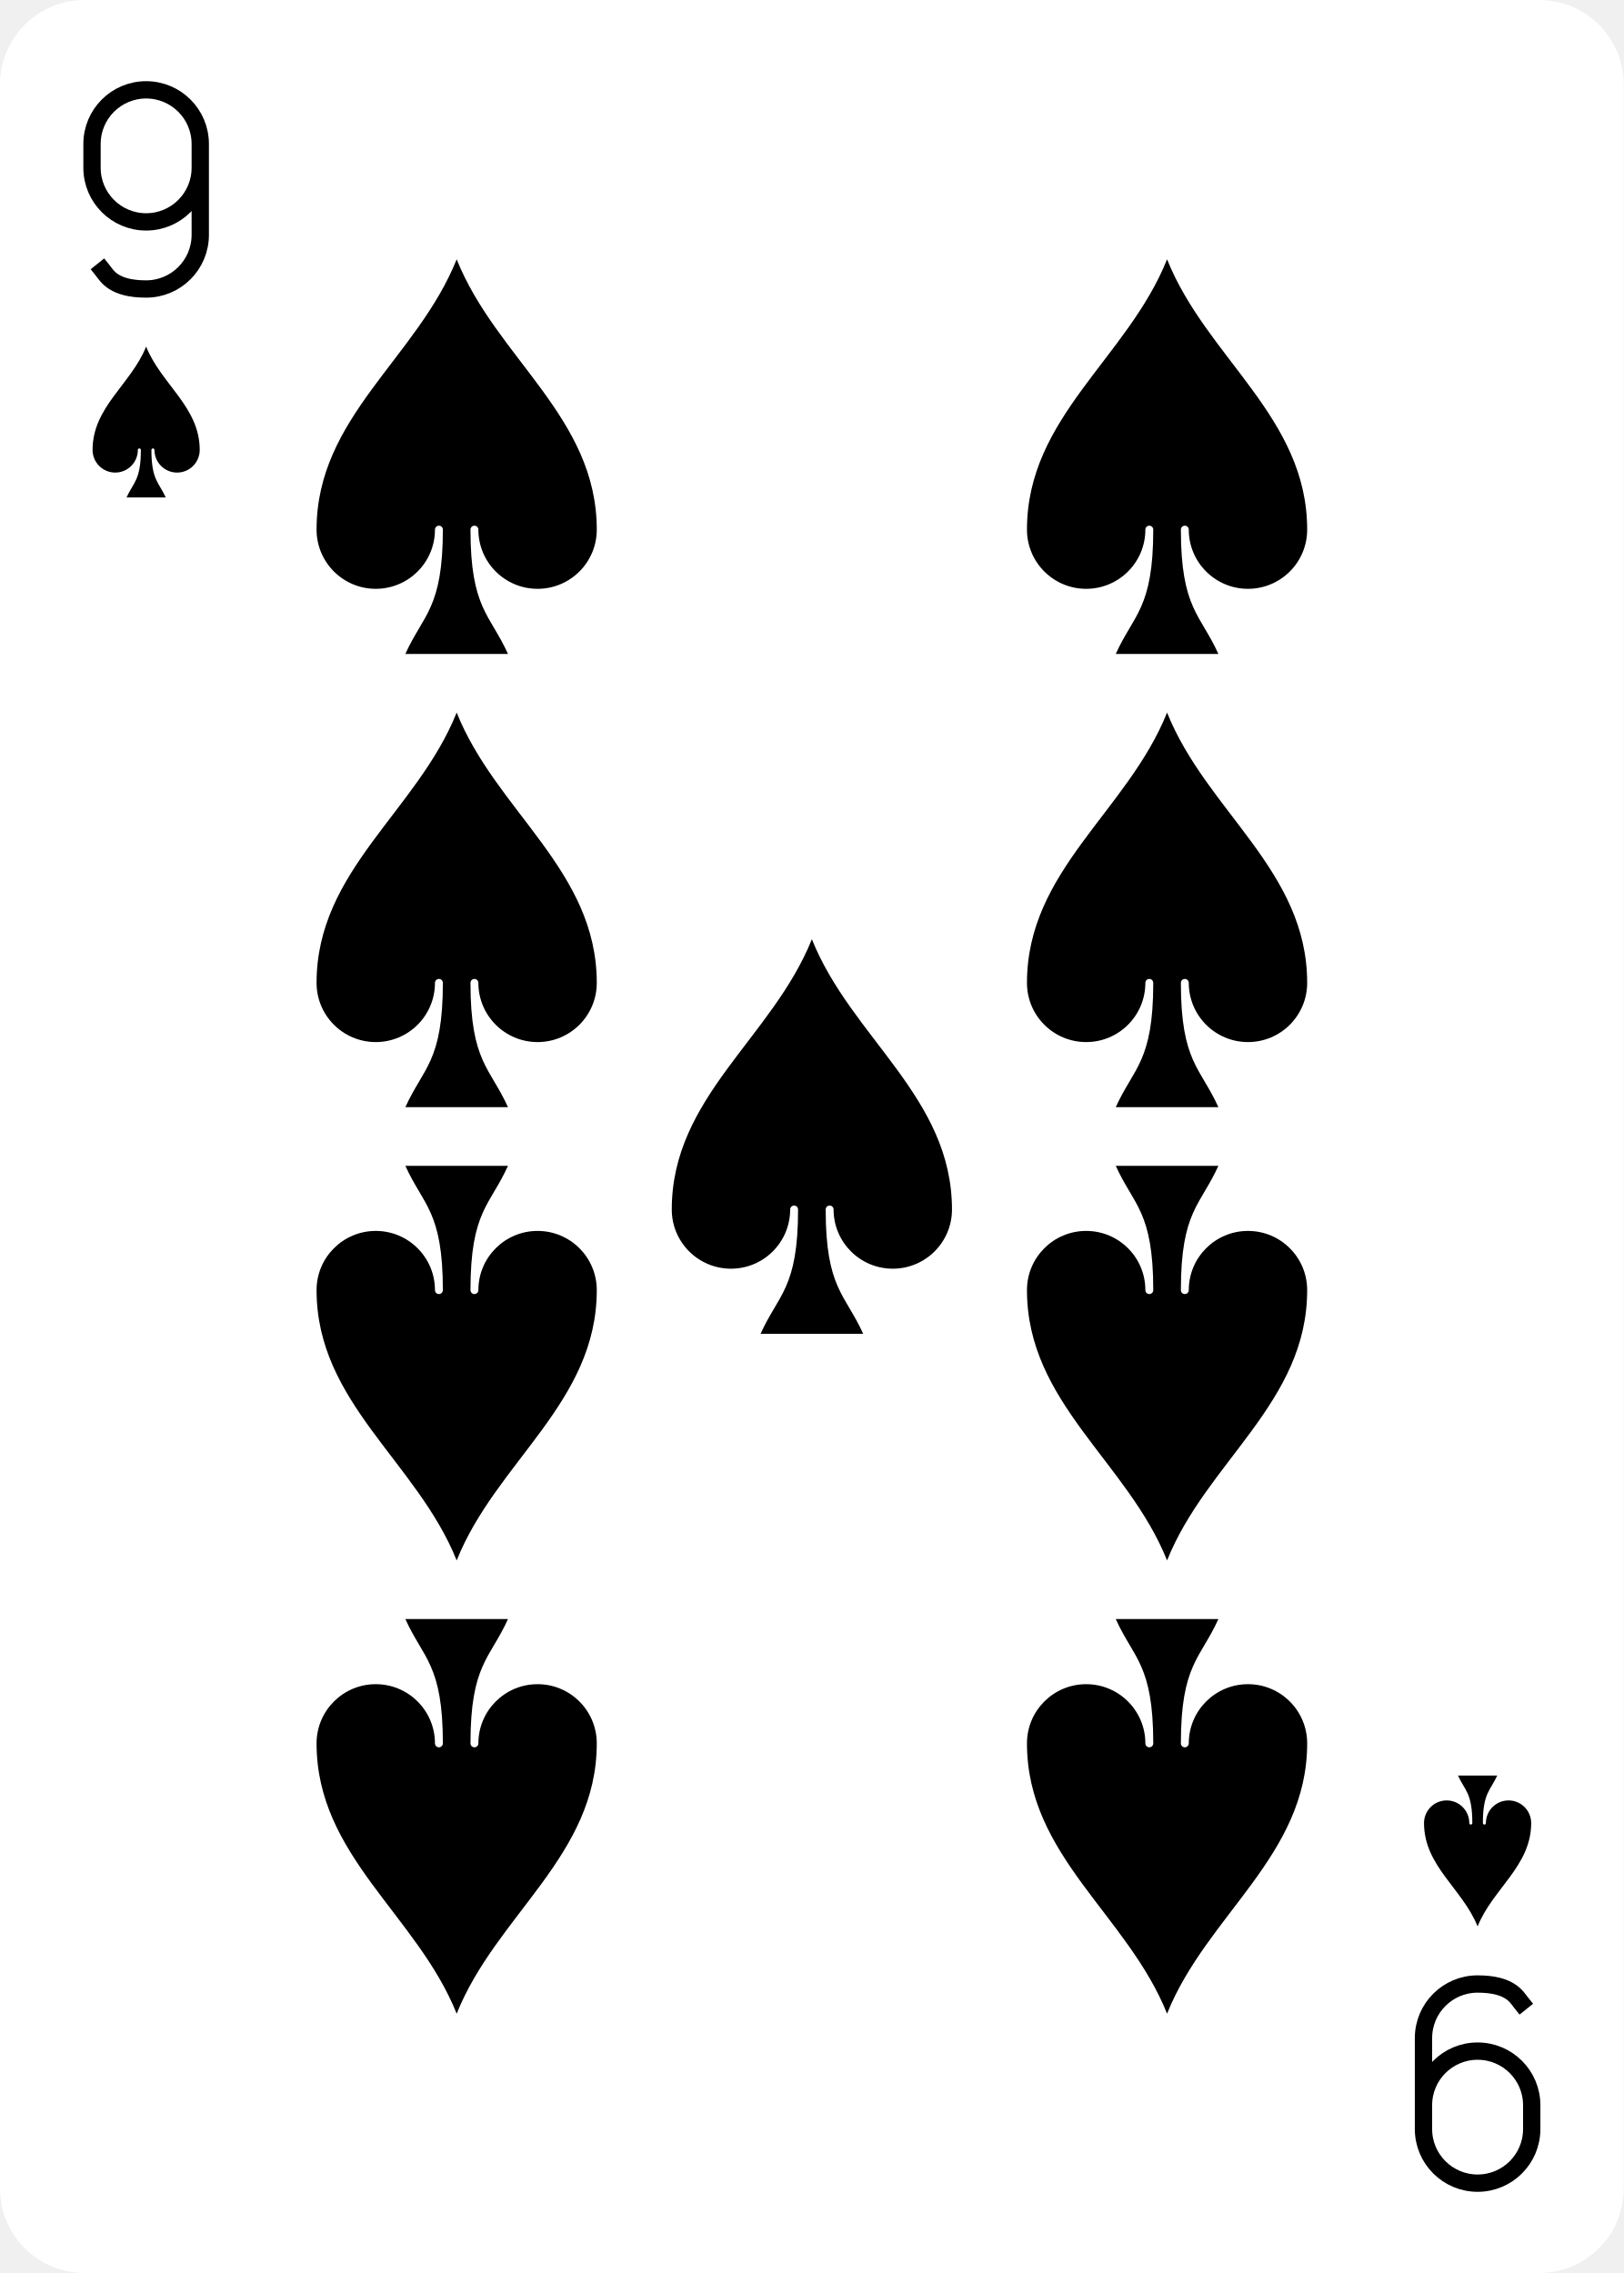
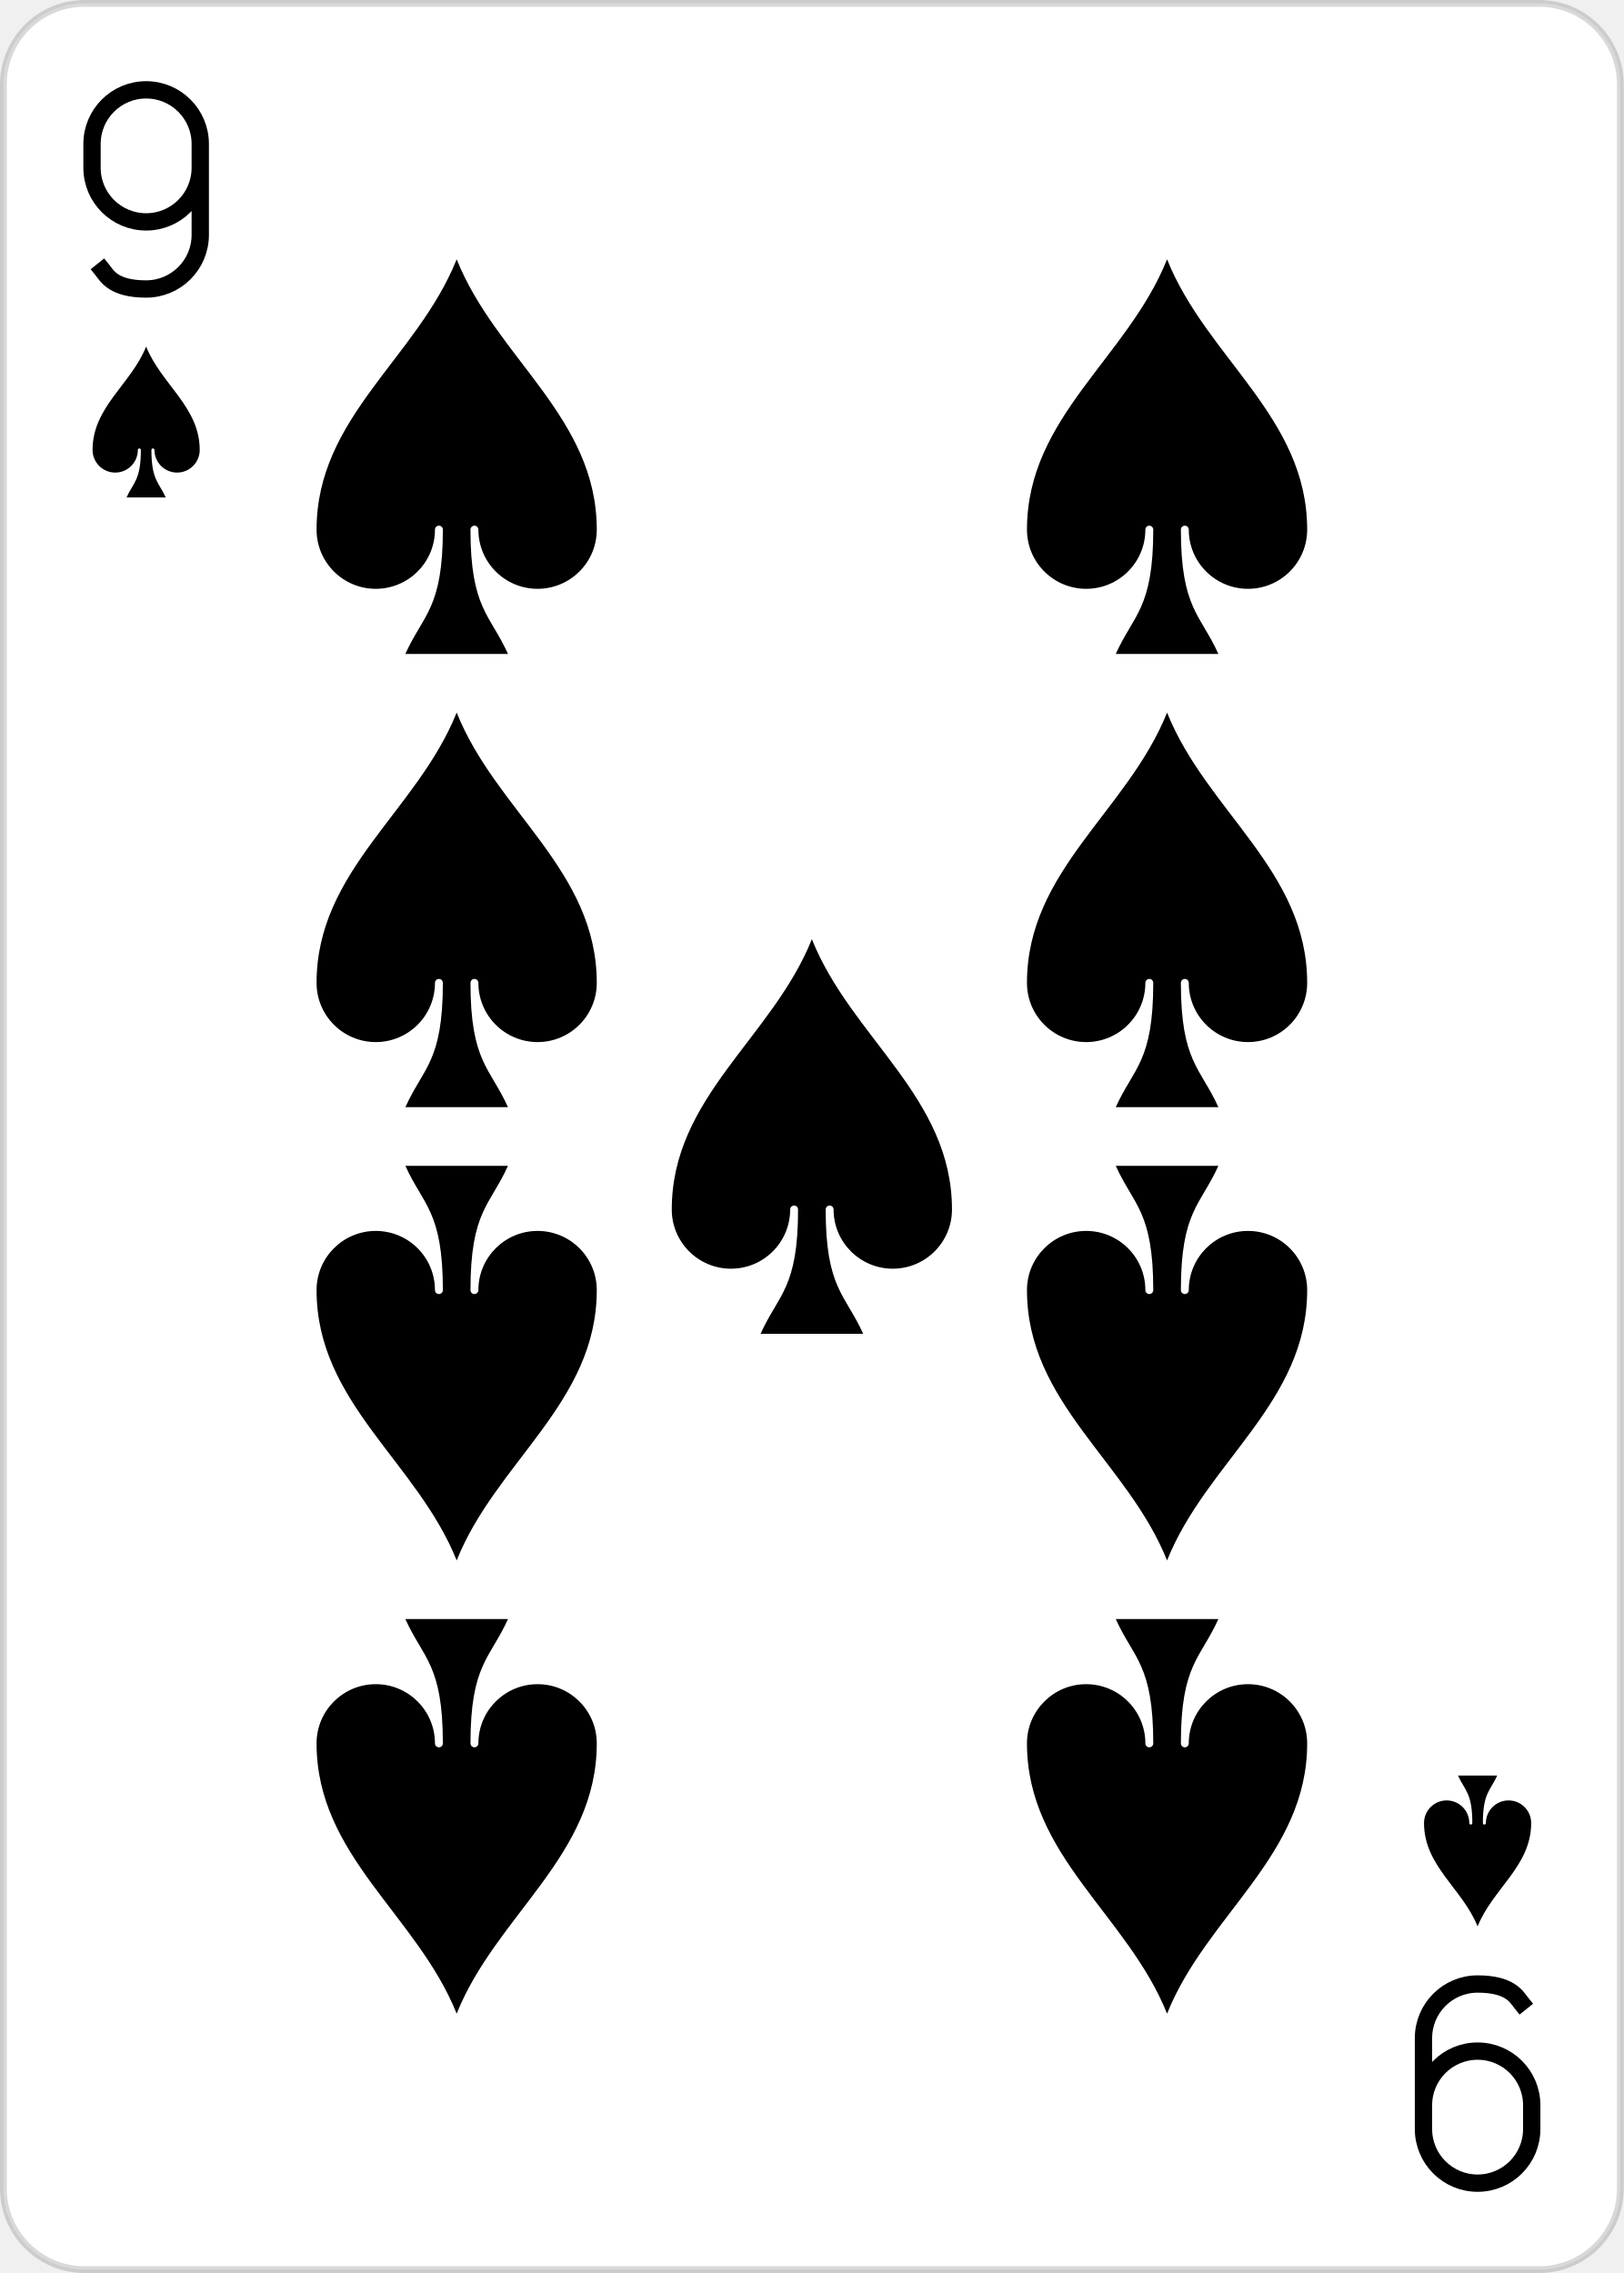
<svg xmlns="http://www.w3.org/2000/svg" xmlns:xlink="http://www.w3.org/1999/xlink" class="card" face="9S" height="13.125in" preserveAspectRatio="none" viewBox="-120 -168 240 336" width="9.375in">
  <style>
    /* CSS pour centrer le SVG dans l'écran */
    svg {
        position: absolute;
        top: 50%;
        left: 50%;
        transform: translate(-50%, -50%);
    }
    body {
        margin: 0;
        overflow: hidden;
    }
</style>
  <defs>
    <symbol id="SS9" viewBox="-600 -600 1200 1200" preserveAspectRatio="xMinYMid">
      <path d="M0 -500C100 -250 355 -100 355 185A150 150 0 0 1 55 185A10 10 0 0 0 35 185C35 385 85 400 130 500L-130 500C-85 400 -35 385 -35 185A10 10 0 0 0 -55 185A150 150 0 0 1 -355 185C-355 -100 -100 -250 0 -500Z" fill="black" />
    </symbol>
    <symbol id="VS9" viewBox="-500 -500 1000 1000" preserveAspectRatio="xMinYMid">
      <path d="M250 -100A250 250 0 0 1 -250 -100L-250 -210A250 250 0 0 1 250 -210L250 210A250 250 0 0 1 0 460C-150 460 -180 400 -200 375" stroke="black" stroke-width="80" stroke-linecap="square" stroke-miterlimit="1.5" fill="none" />
    </symbol>
  </defs>
-   <rect width="239" height="335" x="-119.5" y="-167.5" rx="12" ry="12" fill="white" stroke="white" />
+   <rect width="239" height="335" x="-119.5" y="-167.5" rx="12" ry="12" fill="white" stroke="rgba(0,0,0,0.15)" />
  <use xlink:href="#VS9" height="32" width="32" x="-114.4" y="-156" />
  <use xlink:href="#SS9" height="26.769" width="26.769" x="-111.784" y="-119" />
  <use xlink:href="#SS9" height="70" width="70" x="-87.501" y="-135.501" />
  <use xlink:href="#SS9" height="70" width="70" x="17.501" y="-135.501" />
  <use xlink:href="#SS9" height="70" width="70" x="-87.501" y="-68.5" />
  <use xlink:href="#SS9" height="70" width="70" x="17.501" y="-68.5" />
  <use xlink:href="#SS9" height="70" width="70" x="-35" y="-35" />
  <g transform="rotate(180)">
    <use xlink:href="#VS9" height="32" width="32" x="-114.4" y="-156" />
    <use xlink:href="#SS9" height="26.769" width="26.769" x="-111.784" y="-119" />
    <use xlink:href="#SS9" height="70" width="70" x="-87.501" y="-135.501" />
    <use xlink:href="#SS9" height="70" width="70" x="17.501" y="-135.501" />
    <use xlink:href="#SS9" height="70" width="70" x="-87.501" y="-68.5" />
    <use xlink:href="#SS9" height="70" width="70" x="17.501" y="-68.5" />
  </g>
</svg>
